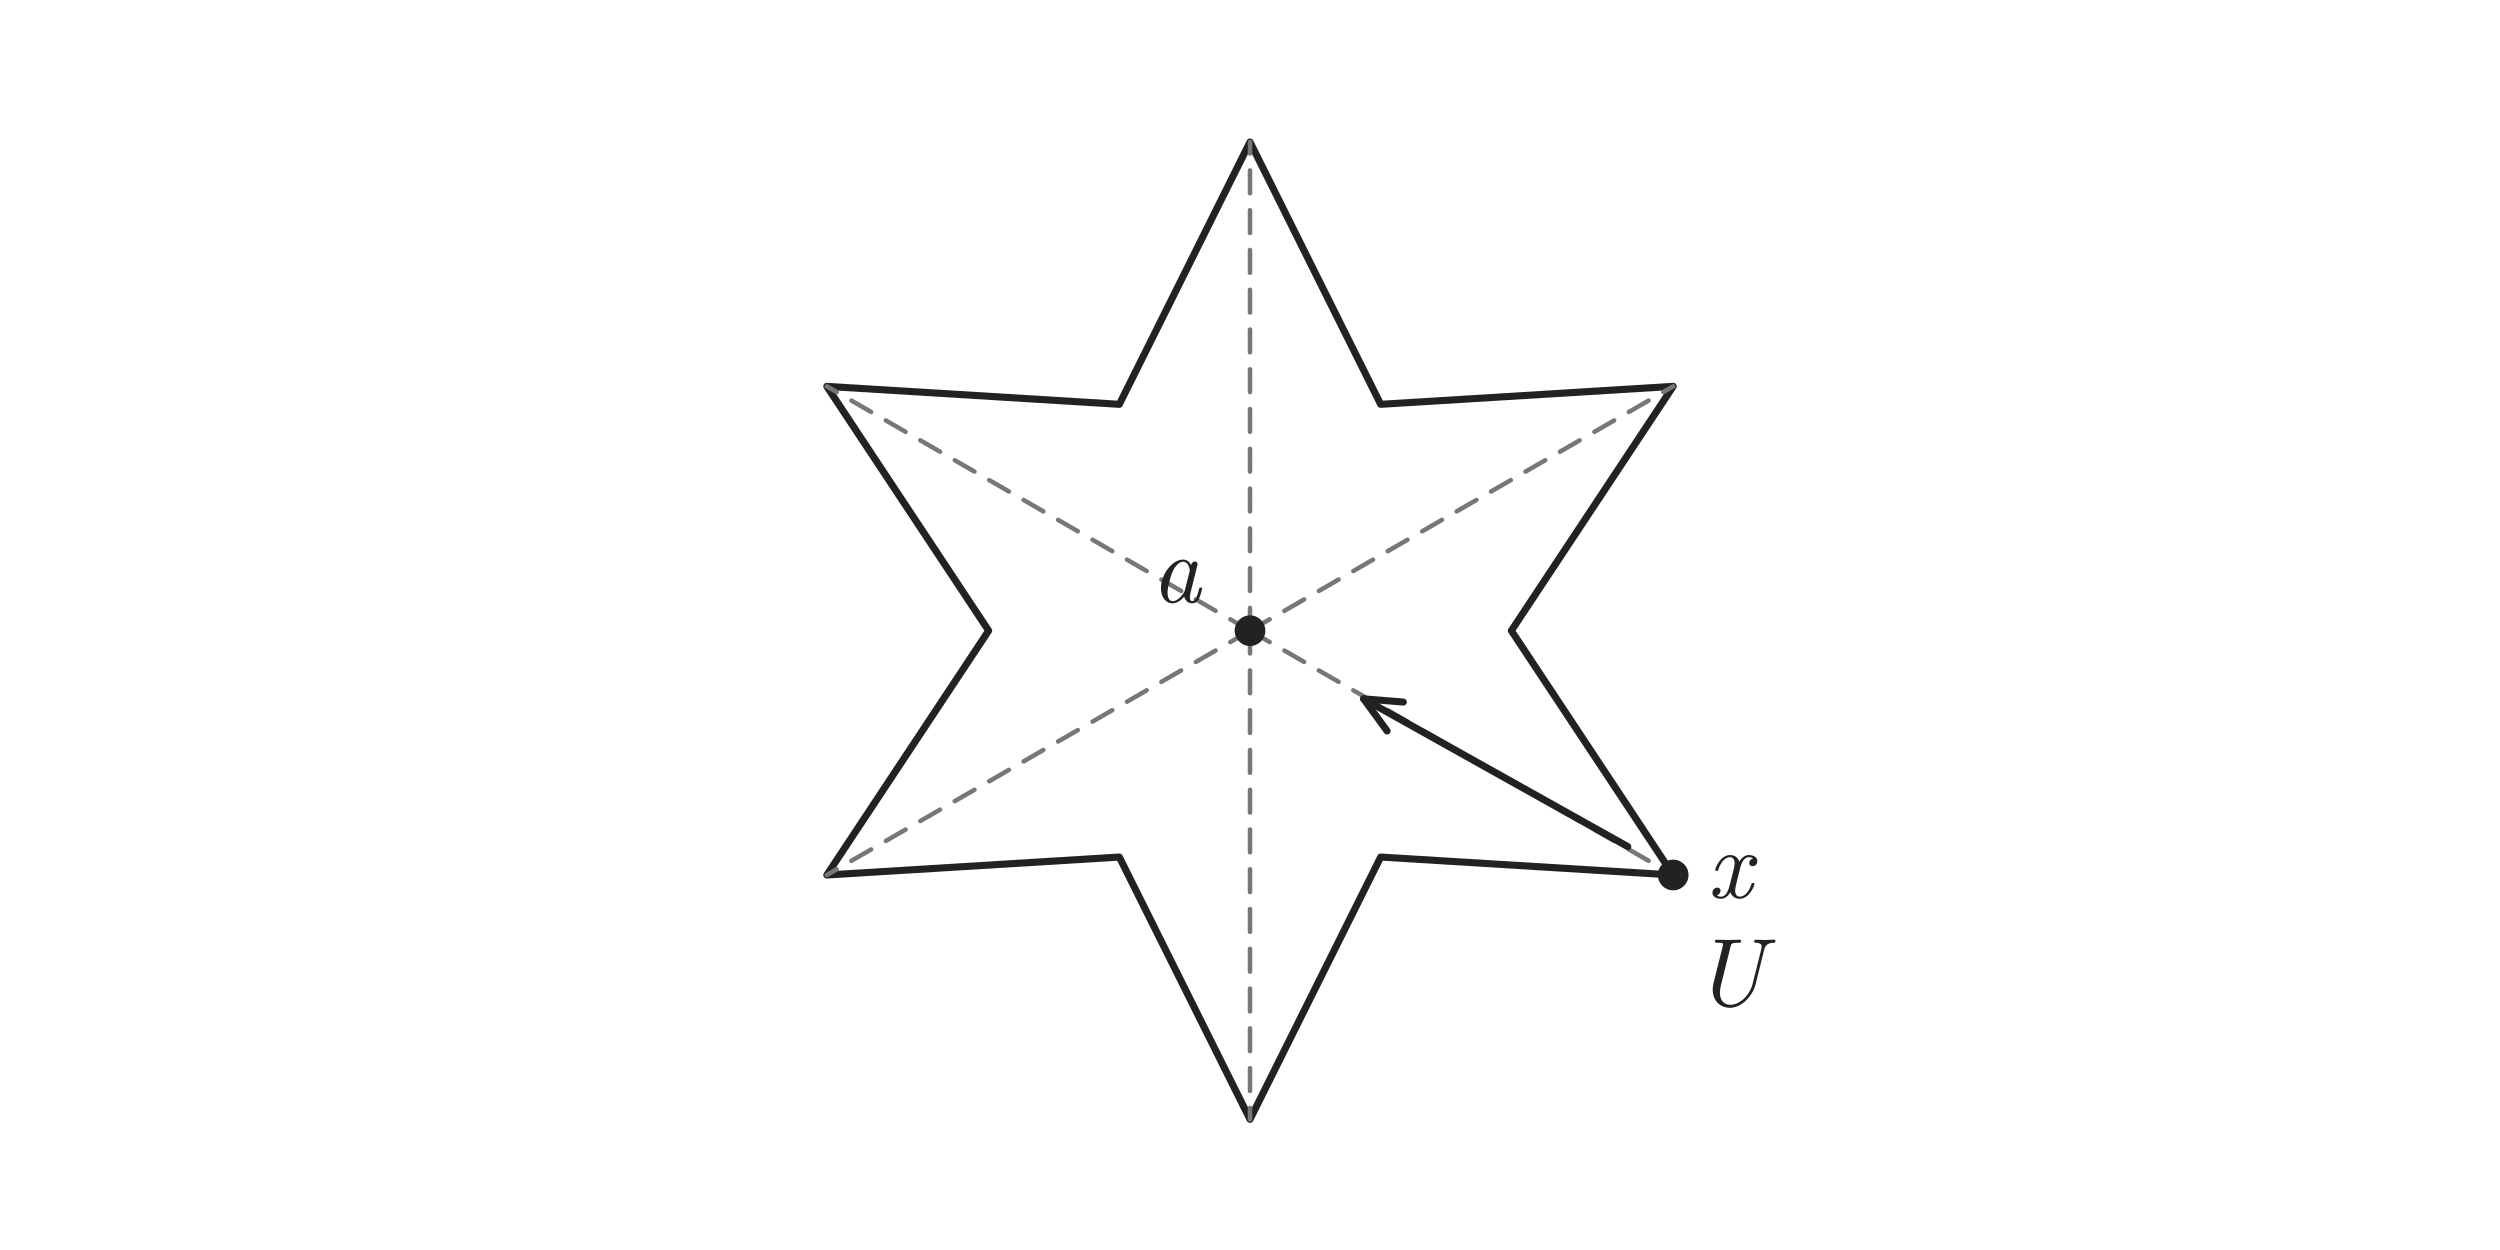
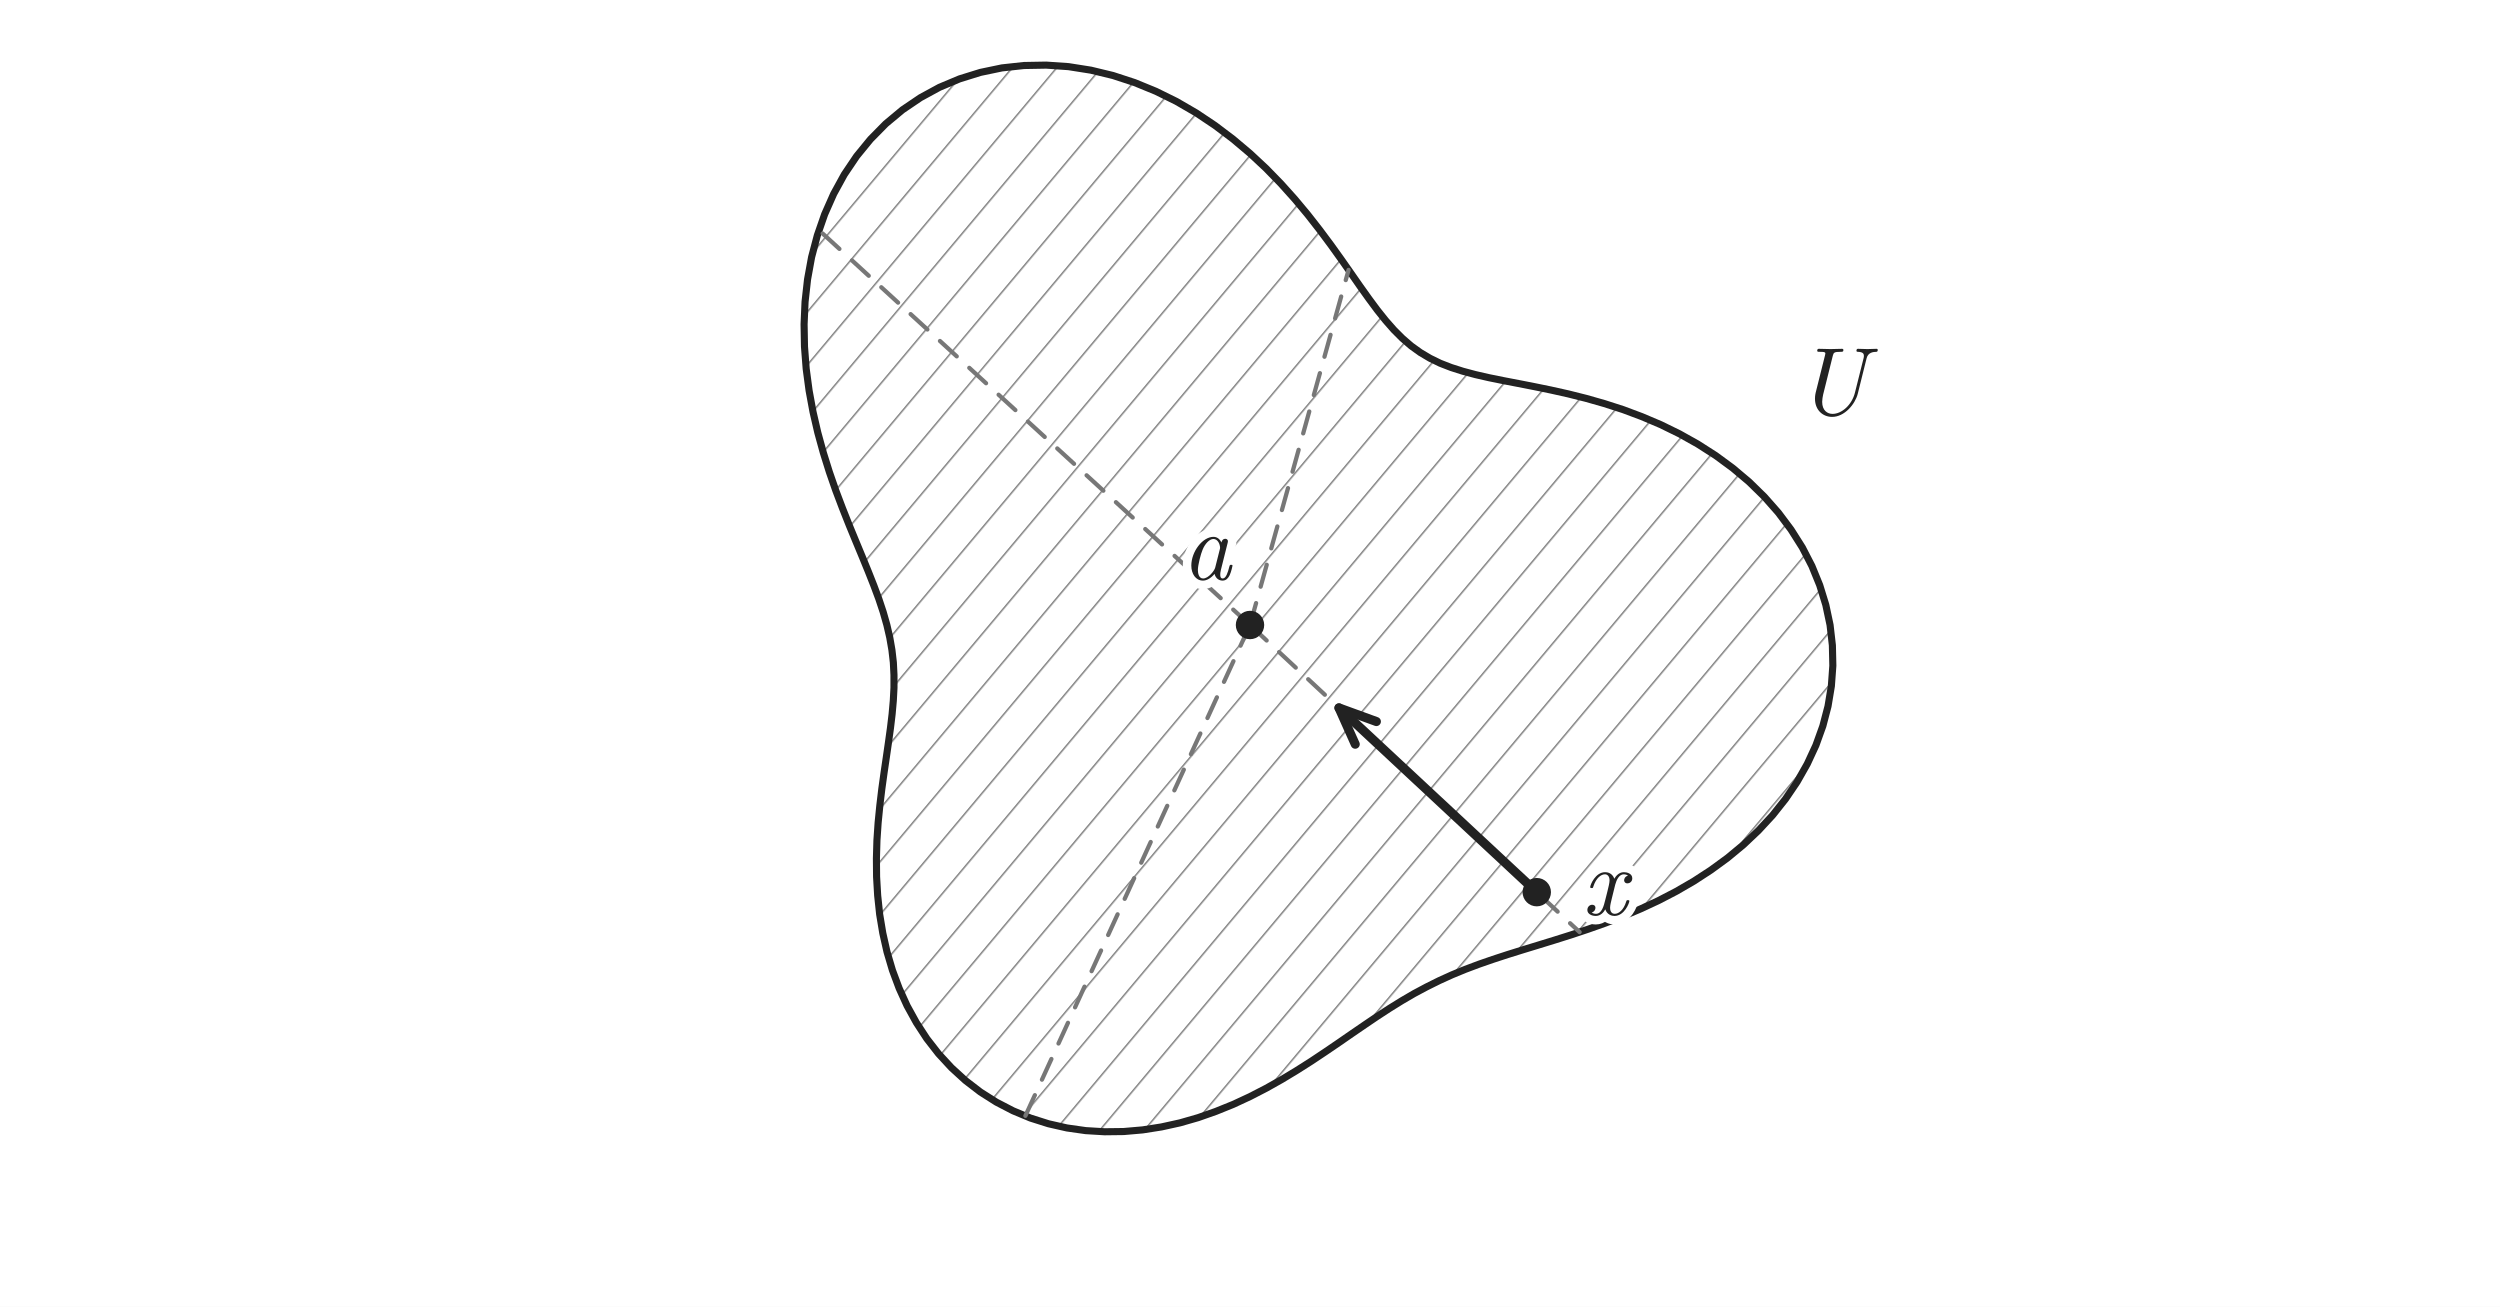
- <svg xmlns="http://www.w3.org/2000/svg" viewBox="0 0 440 220" role="img">
-   <rect width="440" height="220" fill="#fff" />
+ <svg xmlns="http://www.w3.org/2000/svg" viewBox="0 0 440 230" role="img">
+   <rect width="440" height="230" fill="#fff" />
  <g font-family="'Latin Modern Roman','CMU Serif','STIX Two Text','Times New Roman',serif" font-size="17" fill="none" stroke="#222" stroke-width="1.25" stroke-linecap="round" stroke-linejoin="round">
-     <path d="M220 25 L243 71.16 L294.48 68 L266 111 L294.48 154 L243 150.84 L220 197 L197 150.84 L145.52 154 L174 111 L145.52 68 L197 71.16 Z" />
-     <line x1="220" y1="111" x2="220" y2="25" stroke="#777" stroke-width=".8" stroke-dasharray="4 3" />
-     <line x1="220" y1="111" x2="294.48" y2="68" stroke="#777" stroke-width=".8" stroke-dasharray="4 3" />
-     <line x1="220" y1="111" x2="294.48" y2="154" stroke="#777" stroke-width=".8" stroke-dasharray="4 3" />
-     <line x1="220" y1="111" x2="220" y2="197" stroke="#777" stroke-width=".8" stroke-dasharray="4 3" />
-     <line x1="220" y1="111" x2="145.52" y2="154" stroke="#777" stroke-width=".8" stroke-dasharray="4 3" />
-     <line x1="220" y1="111" x2="145.52" y2="68" stroke="#777" stroke-width=".8" stroke-dasharray="4 3" />
-     <circle cx="220" cy="111" r="2.7" fill="#222" stroke="none" />
-     <text x="207" y="106" fill="#222" stroke="none" font-style="italic" text-anchor="middle">a</text>
-     <circle cx="294.48" cy="154" r="2.7" fill="#222" stroke="none" />
-     <line x1="286.48" y1="149" x2="240" y2="123" />
-     <path d="M246.98 123.56 L240 123 L244.13 128.65" />
-     <text x="300.48" y="158" fill="#222" stroke="none" font-style="italic">x</text>
-     <text x="298" y="177" fill="#222" stroke="none" font-style="italic">U</text>
+     <defs>
+       <pattern id="h" patternUnits="userSpaceOnUse" width="6" height="6" patternTransform="rotate(40)">
+         <path d="M0 0V6" stroke="#888" stroke-width=".55" />
+       </pattern>
+       <pattern id="h2" patternUnits="userSpaceOnUse" width="6" height="6" patternTransform="rotate(-40)">
+         <path d="M0 0V6" stroke="#888" stroke-width=".55" />
+       </pattern>
+     </defs>
+     <path d="M322.09 110 L322.5 113.58 L322.58 117.17 L322.32 120.75 L321.73 124.3 L320.82 127.78 L319.6 131.17 L318.08 134.45 L316.29 137.61 L314.25 140.62 L311.98 143.48 L309.5 146.16 L306.85 148.67 L304.05 150.99 L301.12 153.13 L298.11 155.09 L295.02 156.88 L291.9 158.5 L288.76 159.96 L285.63 161.28 L282.53 162.47 L279.48 163.55 L276.48 164.55 L273.56 165.47 L270.73 166.34 L267.98 167.18 L265.32 168.01 L262.75 168.85 L260.27 169.71 L257.88 170.61 L255.55 171.57 L253.28 172.6 L251.07 173.7 L248.88 174.87 L246.72 176.13 L244.56 177.47 L242.38 178.89 L240.18 180.38 L237.93 181.92 L235.63 183.51 L233.25 185.13 L230.79 186.77 L228.24 188.39 L225.59 189.99 L222.85 191.53 L220 193 L217.05 194.37 L214.01 195.6 L210.89 196.7 L207.69 197.62 L204.42 198.34 L201.11 198.86 L197.77 199.15 L194.42 199.19 L191.09 198.99 L187.78 198.52 L184.53 197.78 L181.37 196.78 L178.3 195.5 L175.35 193.97 L172.55 192.19 L169.91 190.16 L167.45 187.91 L165.18 185.45 L163.12 182.8 L161.28 179.98 L159.65 177.02 L158.25 173.94 L157.07 170.77 L156.11 167.52 L155.37 164.23 L154.82 160.92 L154.47 157.61 L154.28 154.33 L154.25 151.09 L154.34 147.91 L154.55 144.8 L154.85 141.78 L155.2 138.85 L155.59 136.02 L155.99 133.3 L156.37 130.67 L156.72 128.14 L157.01 125.7 L157.22 123.34 L157.34 121.05 L157.34 118.81 L157.23 116.6 L156.98 114.41 L156.6 112.21 L156.09 110 L155.45 107.75 L154.68 105.43 L153.79 103.04 L152.81 100.56 L151.75 97.97 L150.62 95.25 L149.45 92.41 L148.27 89.43 L147.09 86.31 L145.96 83.05 L144.9 79.66 L143.93 76.13 L143.09 72.49 L142.4 68.74 L141.89 64.91 L141.59 61.01 L141.52 57.06 L141.69 53.11 L142.13 49.16 L142.84 45.26 L143.85 41.43 L145.14 37.71 L146.73 34.12 L148.6 30.71 L150.77 27.49 L153.21 24.51 L155.9 21.78 L158.84 19.33 L162 17.19 L165.36 15.36 L168.89 13.88 L172.56 12.74 L176.35 11.95 L180.21 11.53 L184.13 11.46 L188.07 11.73 L192 12.35 L195.89 13.29 L199.71 14.54 L203.44 16.07 L207.05 17.85 L210.53 19.87 L213.85 22.09 L217.01 24.48 L220 27 L222.81 29.62 L225.43 32.31 L227.88 35.04 L230.15 37.76 L232.26 40.46 L234.22 43.09 L236.05 45.64 L237.76 48.08 L239.37 50.39 L240.91 52.55 L242.4 54.56 L243.87 56.4 L245.33 58.06 L246.82 59.55 L248.36 60.88 L249.97 62.04 L251.67 63.05 L253.47 63.93 L255.4 64.68 L257.47 65.34 L259.68 65.93 L262.04 66.47 L264.55 66.98 L267.21 67.49 L270.01 68.04 L272.94 68.64 L275.99 69.32 L279.14 70.11 L282.37 71.03 L285.66 72.09 L288.97 73.33 L292.29 74.74 L295.58 76.35 L298.81 78.16 L301.95 80.17 L304.97 82.39 L307.84 84.81 L310.52 87.43 L312.99 90.23 L315.22 93.21 L317.2 96.34 L318.89 99.61 L320.27 102.99 L321.34 106.46 L322.09 110 Z" fill="url(#h)" />
+     <line x1="220" y1="110" x2="144.14" y2="40.51" stroke="#777" stroke-width=".75" stroke-dasharray="4 3" />
+     <line x1="220" y1="110" x2="237.35" y2="47.5" stroke="#777" stroke-width=".75" stroke-dasharray="4 3" />
+     <line x1="220" y1="110" x2="278.01" y2="164.05" stroke="#777" stroke-width=".75" stroke-dasharray="4 3" />
+     <line x1="220" y1="110" x2="180.45" y2="196.43" stroke="#777" stroke-width=".75" stroke-dasharray="4 3" />
+     <circle cx="220" cy="110" r="2.5" fill="#222" stroke="none" />
+     <circle cx="270.47" cy="157.02" r="2.5" fill="#222" stroke="none" />
+     <line x1="270.47" y1="157.02" x2="235.66" y2="124.59" stroke-width="1.6" />
+     <path d="M242.24 126.99 L235.66 124.59 L238.52 130.98" stroke-width="1.6" stroke-dasharray="none" />
+     <text x="208" y="102" fill="#222" stroke="white" font-style="italic" stroke-width="3" paint-order="stroke fill">a</text>
+     <text x="278.47" y="161.02" fill="#222" stroke="white" font-style="italic" stroke-width="3" paint-order="stroke fill">x</text>
+     <text x="316" y="73" fill="#222" stroke="none" font-style="italic">U</text>
  </g>
</svg>
